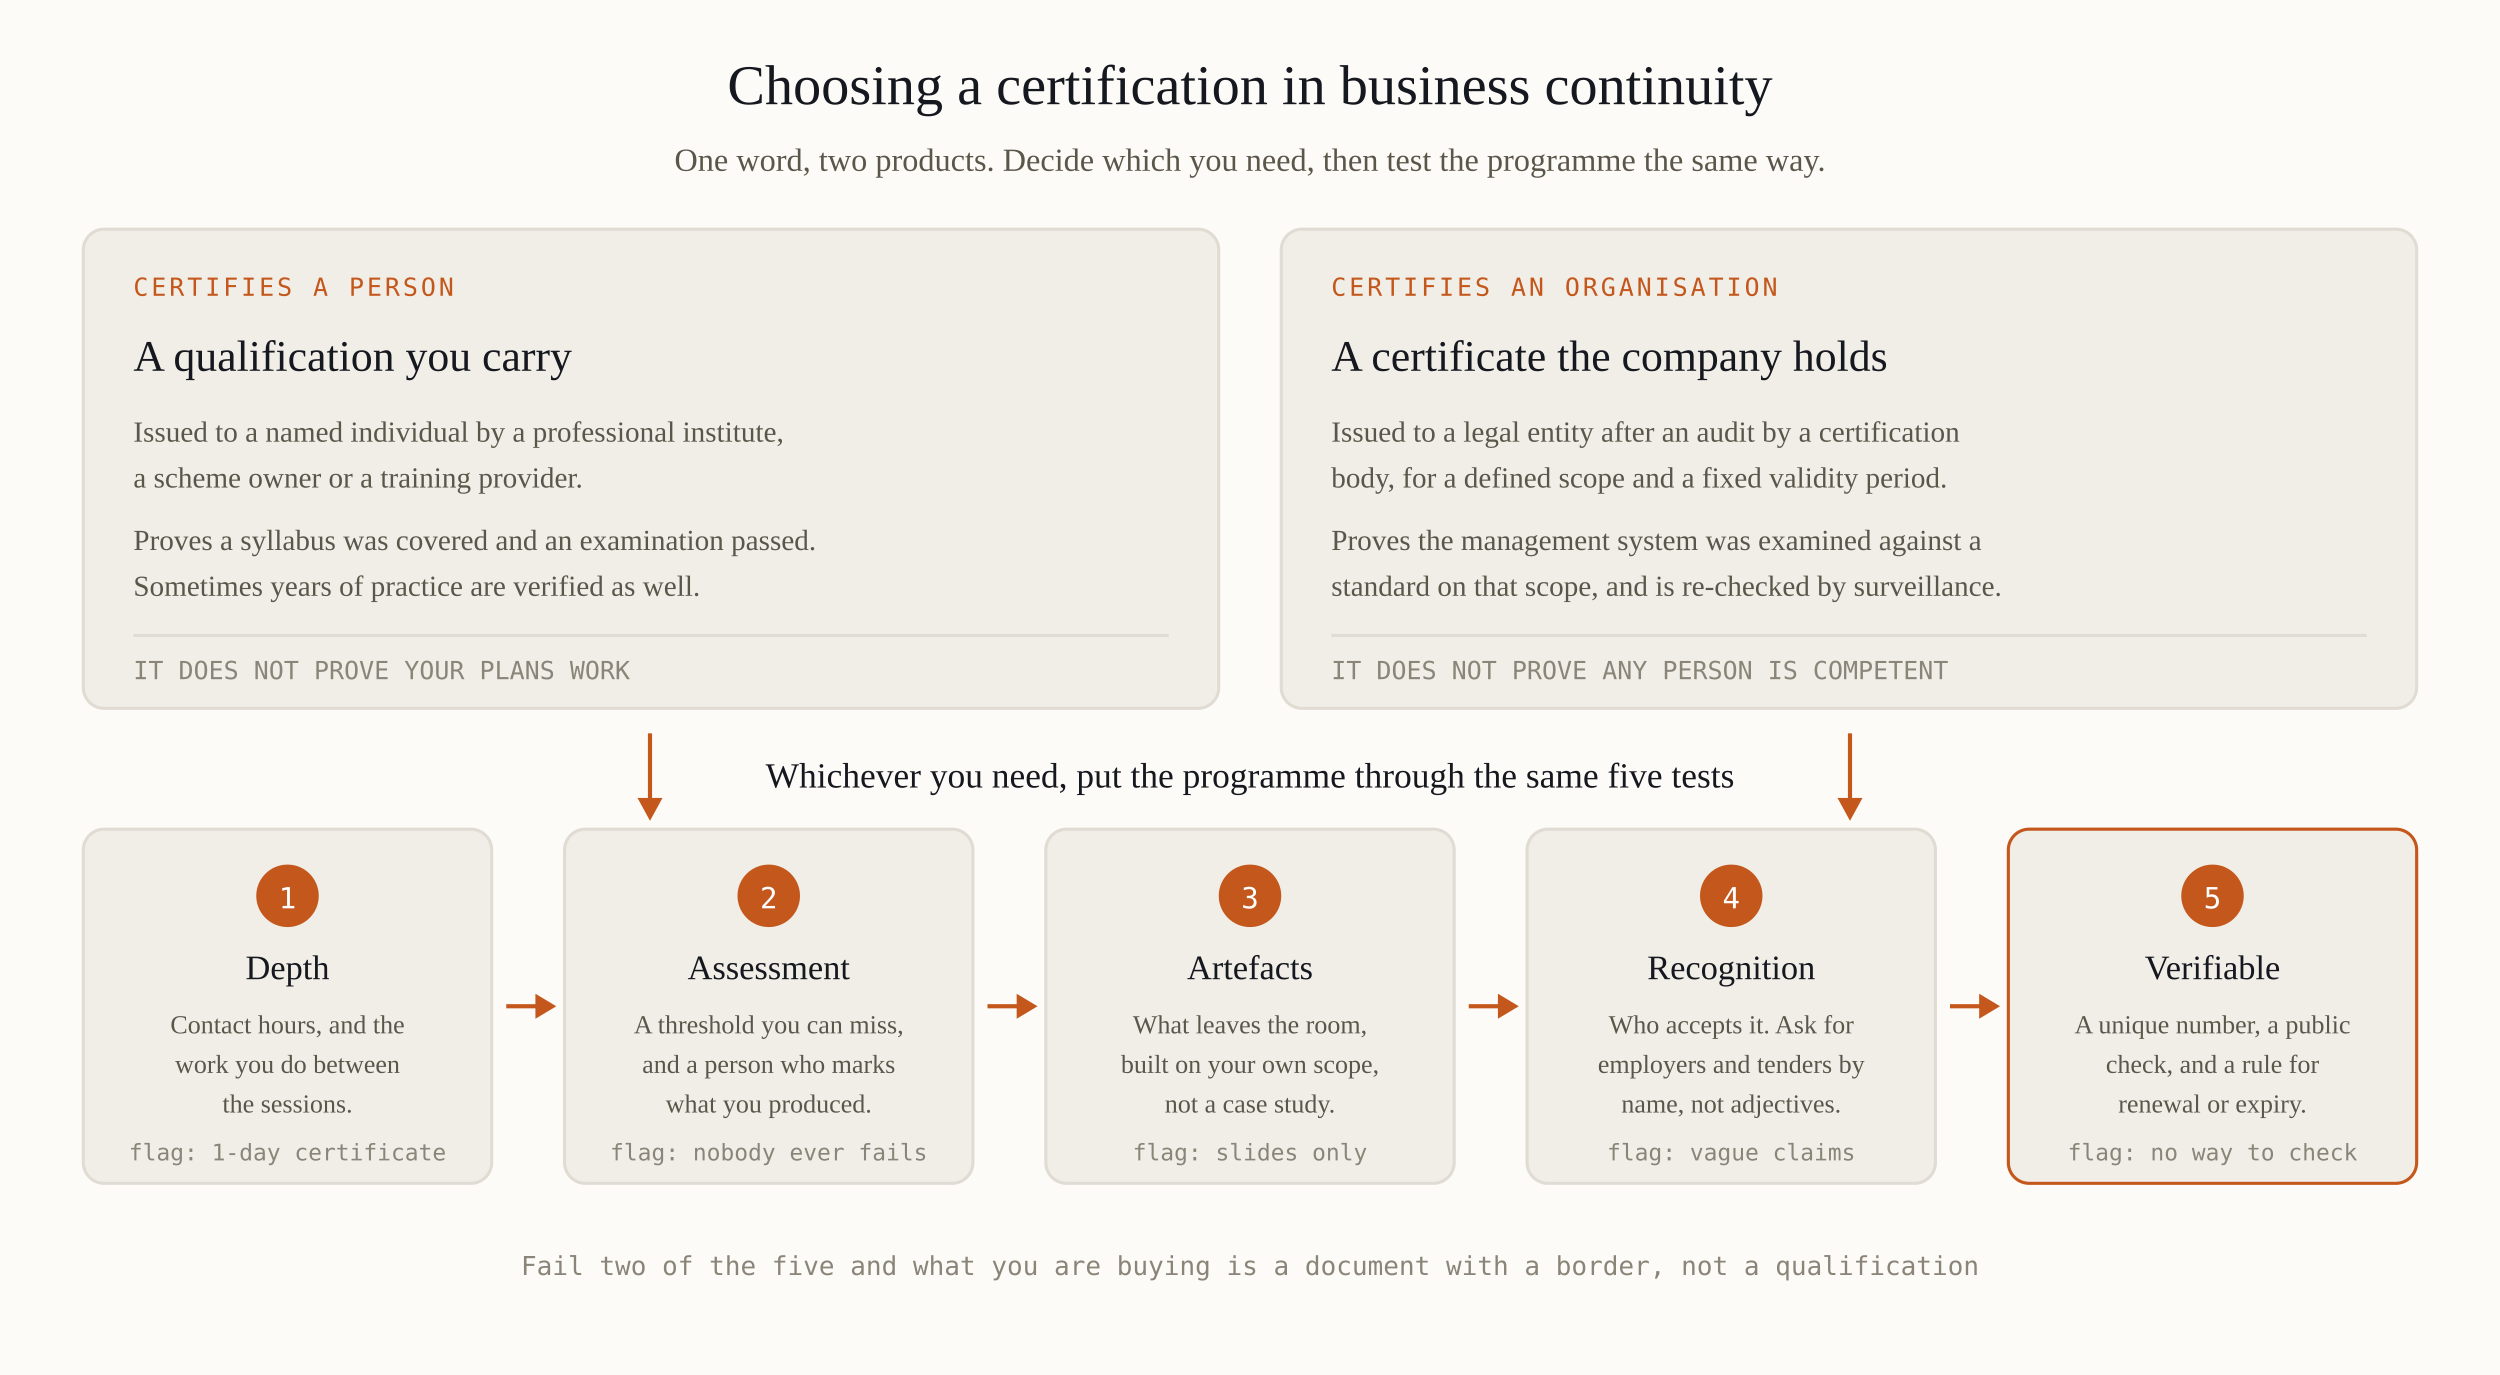
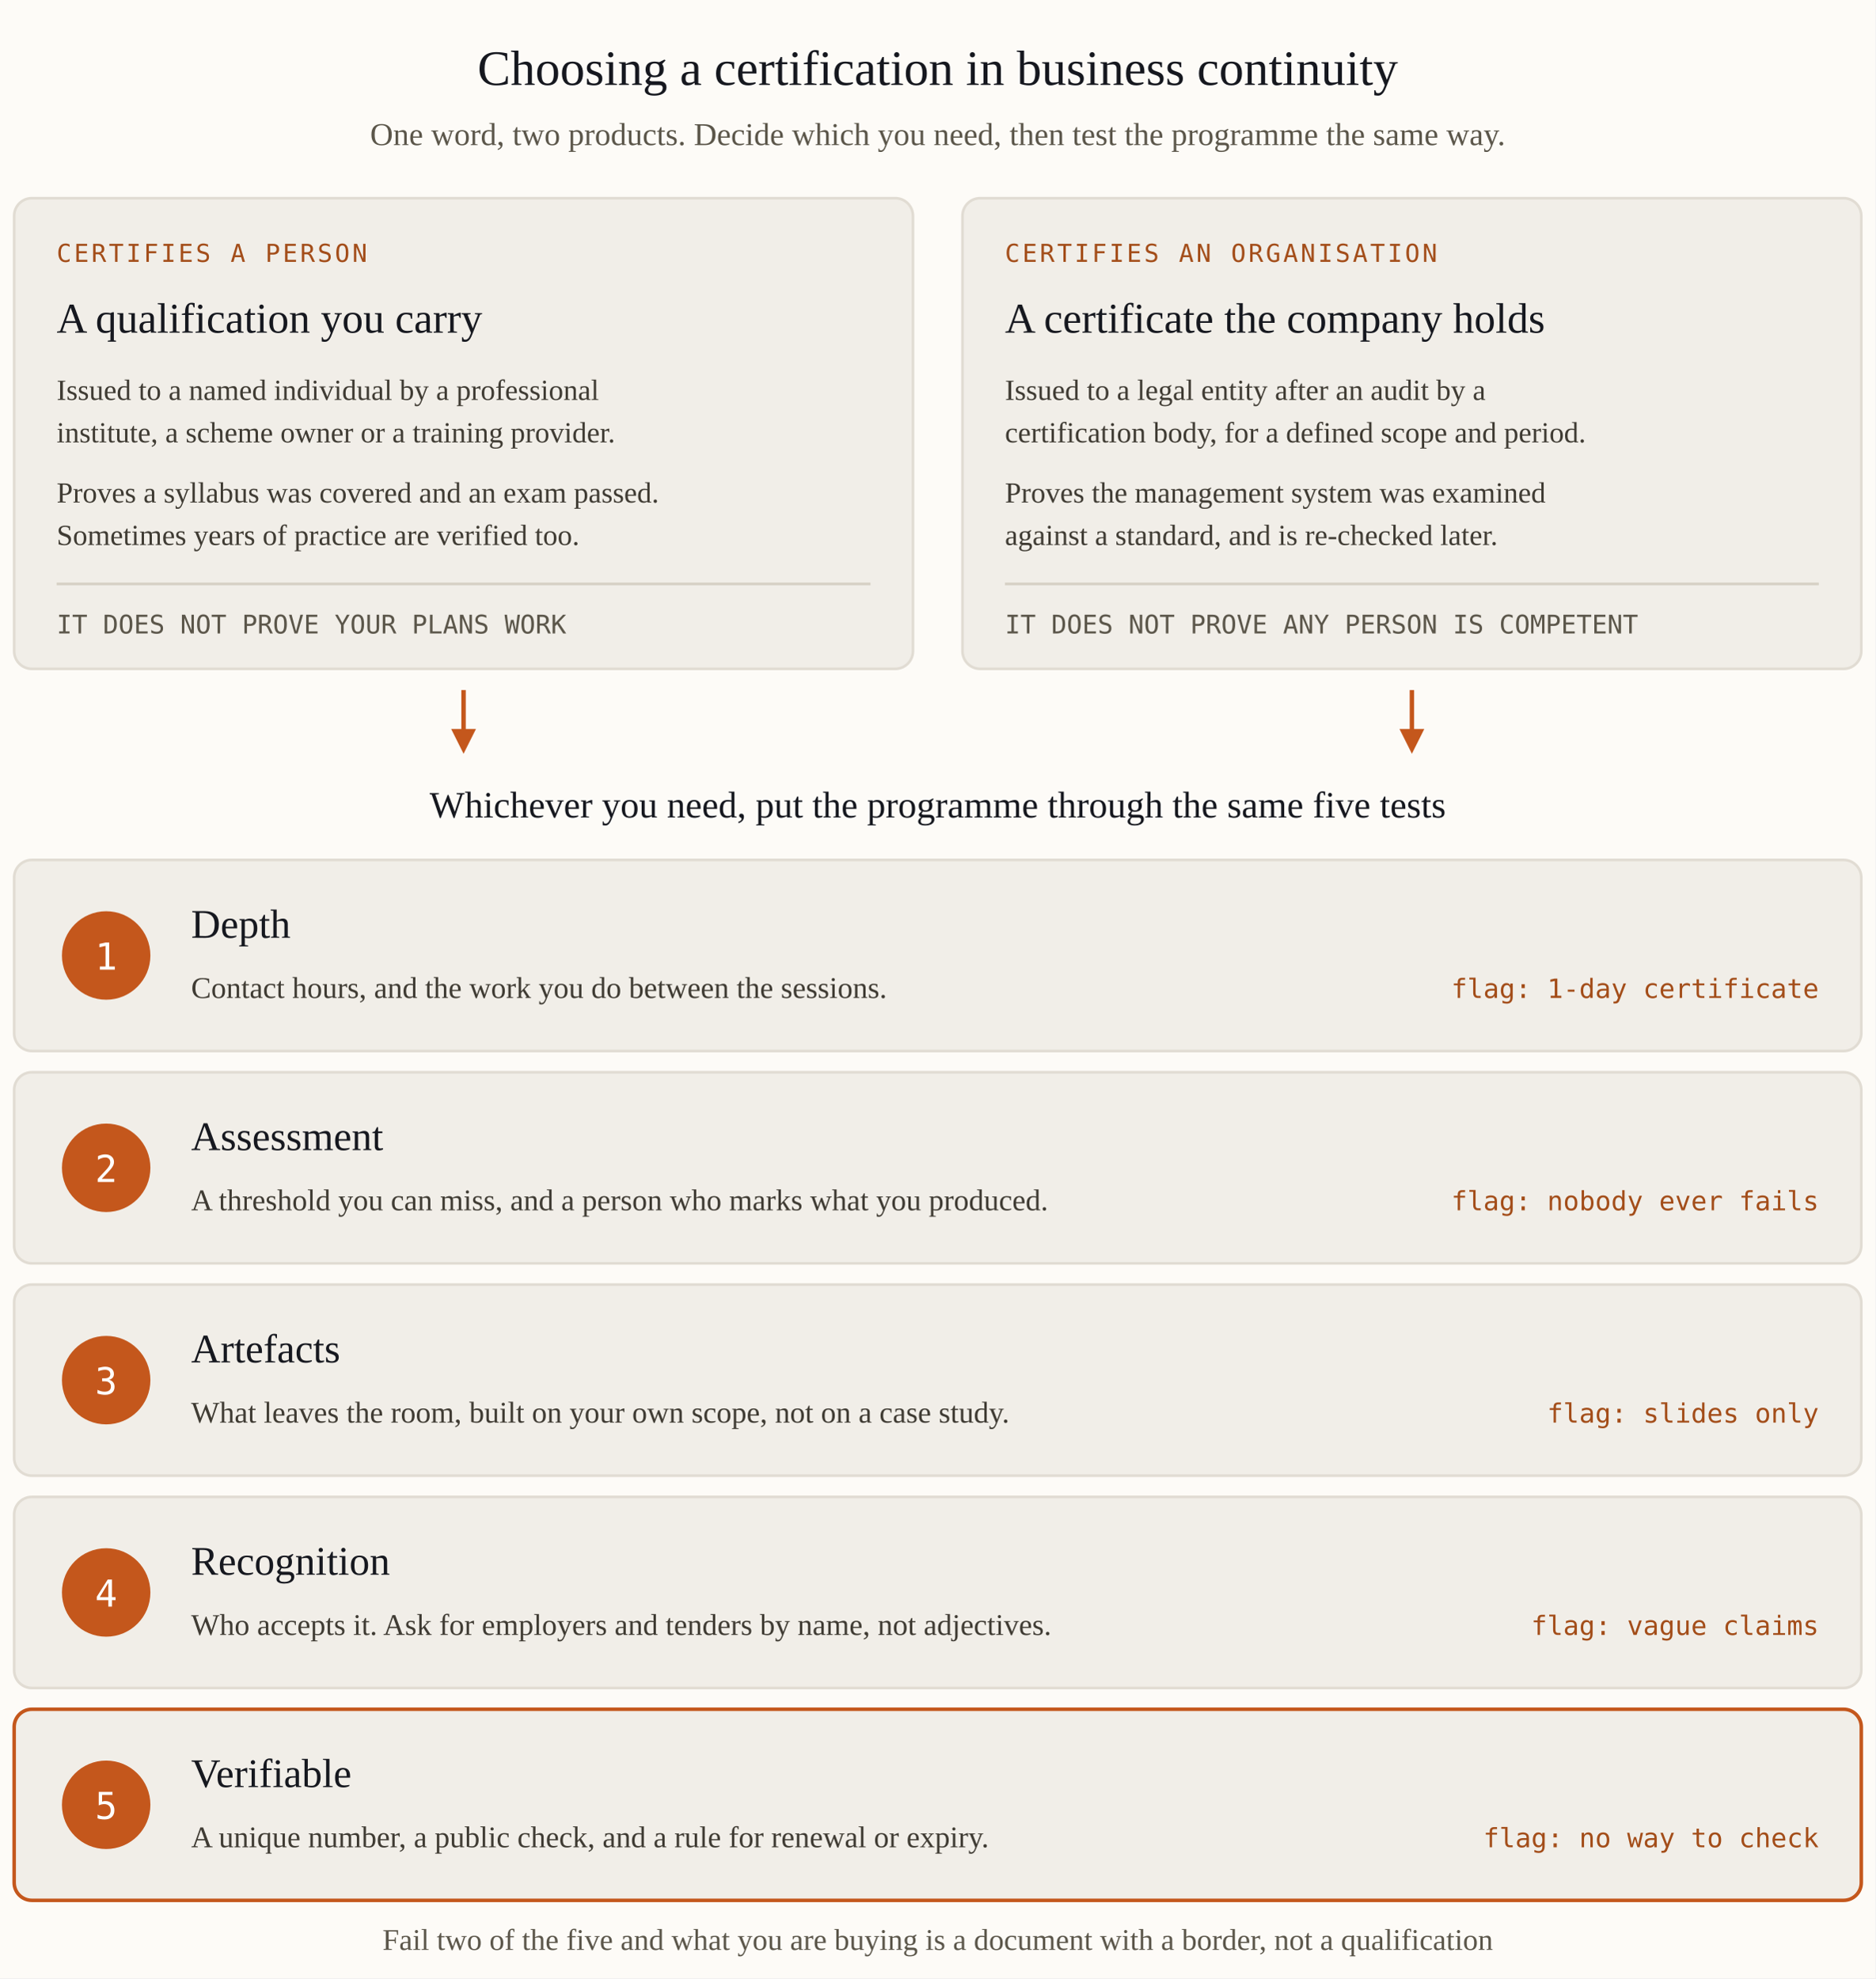
- <svg xmlns="http://www.w3.org/2000/svg" viewBox="0 0 1200 660" width="1200" height="660" role="img" aria-label="Choosing a certification in business continuity: a qualification held by a person versus a certificate held by an organisation, then five tests — depth, assessment, artefacts, recognition, verifiability">
-   <rect x="0" y="0" width="1200" height="660" fill="#FDFBF7" />
-   <text x="600" y="50" text-anchor="middle" font-family="Georgia, 'Times New Roman', serif" font-size="27" fill="#16181F">Choosing a certification in business continuity</text>
-   <text x="600" y="82" text-anchor="middle" font-family="Georgia, 'Times New Roman', serif" font-size="15.5" fill="#5B564A">One word, two products. Decide which you need, then test the programme the same way.</text>
-   <rect x="40" y="110" width="545" height="230" rx="10" fill="#F1EEE8" stroke="#E1DCD3" stroke-width="1.5" />
-   <text x="64" y="142" font-family="Consolas, monospace" font-size="12" letter-spacing="1.4" fill="#C4571C">CERTIFIES A PERSON</text>
-   <text x="64" y="178" font-family="Georgia, 'Times New Roman', serif" font-size="21" fill="#16181F">A qualification you carry</text>
-   <text x="64" y="212" font-family="Georgia, 'Times New Roman', serif" font-size="14" fill="#5B564A">Issued to a named individual by a professional institute,</text>
-   <text x="64" y="234" font-family="Georgia, 'Times New Roman', serif" font-size="14" fill="#5B564A">a scheme owner or a training provider.</text>
-   <text x="64" y="264" font-family="Georgia, 'Times New Roman', serif" font-size="14" fill="#5B564A">Proves a syllabus was covered and an examination passed.</text>
-   <text x="64" y="286" font-family="Georgia, 'Times New Roman', serif" font-size="14" fill="#5B564A">Sometimes years of practice are verified as well.</text>
-   <line x1="64" y1="305" x2="561" y2="305" stroke="#E1DCD3" stroke-width="1.5" />
-   <text x="64" y="326" font-family="Consolas, monospace" font-size="12" fill="#8A8578">IT DOES NOT PROVE YOUR PLANS WORK</text>
-   <rect x="615" y="110" width="545" height="230" rx="10" fill="#F1EEE8" stroke="#E1DCD3" stroke-width="1.5" />
-   <text x="639" y="142" font-family="Consolas, monospace" font-size="12" letter-spacing="1.4" fill="#C4571C">CERTIFIES AN ORGANISATION</text>
-   <text x="639" y="178" font-family="Georgia, 'Times New Roman', serif" font-size="21" fill="#16181F">A certificate the company holds</text>
-   <text x="639" y="212" font-family="Georgia, 'Times New Roman', serif" font-size="14" fill="#5B564A">Issued to a legal entity after an audit by a certification</text>
-   <text x="639" y="234" font-family="Georgia, 'Times New Roman', serif" font-size="14" fill="#5B564A">body, for a defined scope and a fixed validity period.</text>
-   <text x="639" y="264" font-family="Georgia, 'Times New Roman', serif" font-size="14" fill="#5B564A">Proves the management system was examined against a</text>
-   <text x="639" y="286" font-family="Georgia, 'Times New Roman', serif" font-size="14" fill="#5B564A">standard on that scope, and is re-checked by surveillance.</text>
-   <line x1="639" y1="305" x2="1136" y2="305" stroke="#E1DCD3" stroke-width="1.5" />
-   <text x="639" y="326" font-family="Consolas, monospace" font-size="12" fill="#8A8578">IT DOES NOT PROVE ANY PERSON IS COMPETENT</text>
-   <line x1="312" y1="352" x2="312" y2="384" stroke="#C4571C" stroke-width="2" />
-   <polygon points="306,383 312,394 318,383" fill="#C4571C" />
-   <line x1="888" y1="352" x2="888" y2="384" stroke="#C4571C" stroke-width="2" />
-   <polygon points="882,383 888,394 894,383" fill="#C4571C" />
-   <text x="600" y="378" text-anchor="middle" font-family="Georgia, 'Times New Roman', serif" font-size="17" fill="#16181F">Whichever you need, put the programme through the same five tests</text>
-   <rect x="40" y="398" width="196" height="170" rx="10" fill="#F1EEE8" stroke="#E1DCD3" stroke-width="1.5" />
-   <circle cx="138" cy="430" r="15" fill="#C4571C" />
-   <text x="138" y="436" text-anchor="middle" font-family="Consolas, monospace" font-size="14" fill="#FFFFFF">1</text>
-   <text x="138" y="470" text-anchor="middle" font-family="Georgia, 'Times New Roman', serif" font-size="16.5" fill="#16181F">Depth</text>
-   <text x="138" y="496" text-anchor="middle" font-family="Georgia, 'Times New Roman', serif" font-size="12.5" fill="#5B564A">Contact hours, and the</text>
-   <text x="138" y="515" text-anchor="middle" font-family="Georgia, 'Times New Roman', serif" font-size="12.5" fill="#5B564A">work you do between</text>
-   <text x="138" y="534" text-anchor="middle" font-family="Georgia, 'Times New Roman', serif" font-size="12.5" fill="#5B564A">the sessions.</text>
-   <text x="138" y="557" text-anchor="middle" font-family="Consolas, monospace" font-size="11" fill="#8A8578">flag: 1-day certificate</text>
-   <rect x="271" y="398" width="196" height="170" rx="10" fill="#F1EEE8" stroke="#E1DCD3" stroke-width="1.5" />
-   <circle cx="369" cy="430" r="15" fill="#C4571C" />
-   <text x="369" y="436" text-anchor="middle" font-family="Consolas, monospace" font-size="14" fill="#FFFFFF">2</text>
-   <text x="369" y="470" text-anchor="middle" font-family="Georgia, 'Times New Roman', serif" font-size="16.5" fill="#16181F">Assessment</text>
-   <text x="369" y="496" text-anchor="middle" font-family="Georgia, 'Times New Roman', serif" font-size="12.5" fill="#5B564A">A threshold you can miss,</text>
-   <text x="369" y="515" text-anchor="middle" font-family="Georgia, 'Times New Roman', serif" font-size="12.5" fill="#5B564A">and a person who marks</text>
-   <text x="369" y="534" text-anchor="middle" font-family="Georgia, 'Times New Roman', serif" font-size="12.5" fill="#5B564A">what you produced.</text>
-   <text x="369" y="557" text-anchor="middle" font-family="Consolas, monospace" font-size="11" fill="#8A8578">flag: nobody ever fails</text>
-   <rect x="502" y="398" width="196" height="170" rx="10" fill="#F1EEE8" stroke="#E1DCD3" stroke-width="1.5" />
-   <circle cx="600" cy="430" r="15" fill="#C4571C" />
-   <text x="600" y="436" text-anchor="middle" font-family="Consolas, monospace" font-size="14" fill="#FFFFFF">3</text>
-   <text x="600" y="470" text-anchor="middle" font-family="Georgia, 'Times New Roman', serif" font-size="16.5" fill="#16181F">Artefacts</text>
-   <text x="600" y="496" text-anchor="middle" font-family="Georgia, 'Times New Roman', serif" font-size="12.5" fill="#5B564A">What leaves the room,</text>
-   <text x="600" y="515" text-anchor="middle" font-family="Georgia, 'Times New Roman', serif" font-size="12.5" fill="#5B564A">built on your own scope,</text>
-   <text x="600" y="534" text-anchor="middle" font-family="Georgia, 'Times New Roman', serif" font-size="12.5" fill="#5B564A">not a case study.</text>
-   <text x="600" y="557" text-anchor="middle" font-family="Consolas, monospace" font-size="11" fill="#8A8578">flag: slides only</text>
-   <rect x="733" y="398" width="196" height="170" rx="10" fill="#F1EEE8" stroke="#E1DCD3" stroke-width="1.5" />
-   <circle cx="831" cy="430" r="15" fill="#C4571C" />
-   <text x="831" y="436" text-anchor="middle" font-family="Consolas, monospace" font-size="14" fill="#FFFFFF">4</text>
-   <text x="831" y="470" text-anchor="middle" font-family="Georgia, 'Times New Roman', serif" font-size="16.5" fill="#16181F">Recognition</text>
-   <text x="831" y="496" text-anchor="middle" font-family="Georgia, 'Times New Roman', serif" font-size="12.5" fill="#5B564A">Who accepts it. Ask for</text>
-   <text x="831" y="515" text-anchor="middle" font-family="Georgia, 'Times New Roman', serif" font-size="12.5" fill="#5B564A">employers and tenders by</text>
-   <text x="831" y="534" text-anchor="middle" font-family="Georgia, 'Times New Roman', serif" font-size="12.5" fill="#5B564A">name, not adjectives.</text>
-   <text x="831" y="557" text-anchor="middle" font-family="Consolas, monospace" font-size="11" fill="#8A8578">flag: vague claims</text>
-   <rect x="964" y="398" width="196" height="170" rx="10" fill="#F1EEE8" stroke="#C4571C" stroke-width="1.5" />
-   <circle cx="1062" cy="430" r="15" fill="#C4571C" />
-   <text x="1062" y="436" text-anchor="middle" font-family="Consolas, monospace" font-size="14" fill="#FFFFFF">5</text>
-   <text x="1062" y="470" text-anchor="middle" font-family="Georgia, 'Times New Roman', serif" font-size="16.5" fill="#16181F">Verifiable</text>
-   <text x="1062" y="496" text-anchor="middle" font-family="Georgia, 'Times New Roman', serif" font-size="12.5" fill="#5B564A">A unique number, a public</text>
-   <text x="1062" y="515" text-anchor="middle" font-family="Georgia, 'Times New Roman', serif" font-size="12.5" fill="#5B564A">check, and a rule for</text>
-   <text x="1062" y="534" text-anchor="middle" font-family="Georgia, 'Times New Roman', serif" font-size="12.5" fill="#5B564A">renewal or expiry.</text>
-   <text x="1062" y="557" text-anchor="middle" font-family="Consolas, monospace" font-size="11" fill="#8A8578">flag: no way to check</text>
-   <line x1="243" y1="483" x2="258" y2="483" stroke="#C4571C" stroke-width="2" />
-   <polygon points="257,477 267,483 257,489" fill="#C4571C" />
-   <line x1="474" y1="483" x2="489" y2="483" stroke="#C4571C" stroke-width="2" />
-   <polygon points="488,477 498,483 488,489" fill="#C4571C" />
-   <line x1="705" y1="483" x2="720" y2="483" stroke="#C4571C" stroke-width="2" />
-   <polygon points="719,477 729,483 719,489" fill="#C4571C" />
-   <line x1="936" y1="483" x2="951" y2="483" stroke="#C4571C" stroke-width="2" />
-   <polygon points="950,477 960,483 950,489" fill="#C4571C" />
-   <text x="600" y="612" text-anchor="middle" font-family="Consolas, monospace" font-size="12.5" fill="#8A8578">Fail two of the five and what you are buying is a document with a border, not a qualification</text>
+ <svg xmlns="http://www.w3.org/2000/svg" viewBox="0 0 1060 1118" width="1060" height="1118" role="img" aria-label="Choosing a certification in business continuity: a qualification held by a person versus a certificate held by an organisation, then five tests — depth, assessment, artefacts, recognition, verifiability">
+   <rect x="0" y="0" width="1060" height="1118" fill="#FDFBF7" />
+   <text x="530" y="48" text-anchor="middle" font-family="Georgia, 'Times New Roman', serif" font-size="28" fill="#16181F">Choosing a certification in business continuity</text>
+   <text x="530" y="82" text-anchor="middle" font-family="Georgia, 'Times New Roman', serif" font-size="18" fill="#5B564A">One word, two products. Decide which you need, then test the programme the same way.</text>
+   <rect x="8" y="112" width="508" height="266" rx="10" fill="#F1EEE8" stroke="#E1DCD3" stroke-width="1.5" />
+   <text x="32" y="148" font-family="Consolas, monospace" font-size="14" letter-spacing="1.4" fill="#A34D19">CERTIFIES A PERSON</text>
+   <text x="32" y="188" font-family="Georgia, 'Times New Roman', serif" font-size="24" fill="#16181F">A qualification you carry</text>
+   <text x="32" y="226" font-family="Georgia, 'Times New Roman', serif" font-size="16.5" fill="#3F3B33">Issued to a named individual by a professional</text>
+   <text x="32" y="250" font-family="Georgia, 'Times New Roman', serif" font-size="16.5" fill="#3F3B33">institute, a scheme owner or a training provider.</text>
+   <text x="32" y="284" font-family="Georgia, 'Times New Roman', serif" font-size="16.5" fill="#3F3B33">Proves a syllabus was covered and an exam passed.</text>
+   <text x="32" y="308" font-family="Georgia, 'Times New Roman', serif" font-size="16.5" fill="#3F3B33">Sometimes years of practice are verified too.</text>
+   <line x1="32" y1="330" x2="492" y2="330" stroke="#D6D0C4" stroke-width="1.5" />
+   <text x="32" y="358" font-family="Consolas, monospace" font-size="14.5" fill="#5B564A">IT DOES NOT PROVE YOUR PLANS WORK</text>
+   <rect x="544" y="112" width="508" height="266" rx="10" fill="#F1EEE8" stroke="#E1DCD3" stroke-width="1.5" />
+   <text x="568" y="148" font-family="Consolas, monospace" font-size="14" letter-spacing="1.4" fill="#A34D19">CERTIFIES AN ORGANISATION</text>
+   <text x="568" y="188" font-family="Georgia, 'Times New Roman', serif" font-size="24" fill="#16181F">A certificate the company holds</text>
+   <text x="568" y="226" font-family="Georgia, 'Times New Roman', serif" font-size="16.5" fill="#3F3B33">Issued to a legal entity after an audit by a</text>
+   <text x="568" y="250" font-family="Georgia, 'Times New Roman', serif" font-size="16.5" fill="#3F3B33">certification body, for a defined scope and period.</text>
+   <text x="568" y="284" font-family="Georgia, 'Times New Roman', serif" font-size="16.5" fill="#3F3B33">Proves the management system was examined</text>
+   <text x="568" y="308" font-family="Georgia, 'Times New Roman', serif" font-size="16.5" fill="#3F3B33">against a standard, and is re-checked later.</text>
+   <line x1="568" y1="330" x2="1028" y2="330" stroke="#D6D0C4" stroke-width="1.5" />
+   <text x="568" y="358" font-family="Consolas, monospace" font-size="14.5" fill="#5B564A">IT DOES NOT PROVE ANY PERSON IS COMPETENT</text>
+   <line x1="262" y1="390" x2="262" y2="414" stroke="#C4571C" stroke-width="2.5" />
+   <polygon points="255,412 262,426 269,412" fill="#C4571C" />
+   <line x1="798" y1="390" x2="798" y2="414" stroke="#C4571C" stroke-width="2.5" />
+   <polygon points="791,412 798,426 805,412" fill="#C4571C" />
+   <text x="530" y="462" text-anchor="middle" font-family="Georgia, 'Times New Roman', serif" font-size="21" fill="#16181F">Whichever you need, put the programme through the same five tests</text>
+   <rect x="8" y="486" width="1044" height="108" rx="10" fill="#F1EEE8" stroke="#E1DCD3" stroke-width="1.5" />
+   <circle cx="60" cy="540" r="25" fill="#C4571C" />
+   <text x="60" y="548" text-anchor="middle" font-family="Consolas, monospace" font-size="21" fill="#FFFFFF">1</text>
+   <text x="108" y="530" font-family="Georgia, 'Times New Roman', serif" font-size="23" fill="#16181F">Depth</text>
+   <text x="108" y="564" font-family="Georgia, 'Times New Roman', serif" font-size="17" fill="#3F3B33">Contact hours, and the work you do between the sessions.</text>
+   <text x="1028" y="564" text-anchor="end" font-family="Consolas, monospace" font-size="15" fill="#A34D19">flag: 1-day certificate</text>
+   <rect x="8" y="606" width="1044" height="108" rx="10" fill="#F1EEE8" stroke="#E1DCD3" stroke-width="1.5" />
+   <circle cx="60" cy="660" r="25" fill="#C4571C" />
+   <text x="60" y="668" text-anchor="middle" font-family="Consolas, monospace" font-size="21" fill="#FFFFFF">2</text>
+   <text x="108" y="650" font-family="Georgia, 'Times New Roman', serif" font-size="23" fill="#16181F">Assessment</text>
+   <text x="108" y="684" font-family="Georgia, 'Times New Roman', serif" font-size="17" fill="#3F3B33">A threshold you can miss, and a person who marks what you produced.</text>
+   <text x="1028" y="684" text-anchor="end" font-family="Consolas, monospace" font-size="15" fill="#A34D19">flag: nobody ever fails</text>
+   <rect x="8" y="726" width="1044" height="108" rx="10" fill="#F1EEE8" stroke="#E1DCD3" stroke-width="1.5" />
+   <circle cx="60" cy="780" r="25" fill="#C4571C" />
+   <text x="60" y="788" text-anchor="middle" font-family="Consolas, monospace" font-size="21" fill="#FFFFFF">3</text>
+   <text x="108" y="770" font-family="Georgia, 'Times New Roman', serif" font-size="23" fill="#16181F">Artefacts</text>
+   <text x="108" y="804" font-family="Georgia, 'Times New Roman', serif" font-size="17" fill="#3F3B33">What leaves the room, built on your own scope, not on a case study.</text>
+   <text x="1028" y="804" text-anchor="end" font-family="Consolas, monospace" font-size="15" fill="#A34D19">flag: slides only</text>
+   <rect x="8" y="846" width="1044" height="108" rx="10" fill="#F1EEE8" stroke="#E1DCD3" stroke-width="1.5" />
+   <circle cx="60" cy="900" r="25" fill="#C4571C" />
+   <text x="60" y="908" text-anchor="middle" font-family="Consolas, monospace" font-size="21" fill="#FFFFFF">4</text>
+   <text x="108" y="890" font-family="Georgia, 'Times New Roman', serif" font-size="23" fill="#16181F">Recognition</text>
+   <text x="108" y="924" font-family="Georgia, 'Times New Roman', serif" font-size="17" fill="#3F3B33">Who accepts it. Ask for employers and tenders by name, not adjectives.</text>
+   <text x="1028" y="924" text-anchor="end" font-family="Consolas, monospace" font-size="15" fill="#A34D19">flag: vague claims</text>
+   <rect x="8" y="966" width="1044" height="108" rx="10" fill="#F1EEE8" stroke="#C4571C" stroke-width="2" />
+   <circle cx="60" cy="1020" r="25" fill="#C4571C" />
+   <text x="60" y="1028" text-anchor="middle" font-family="Consolas, monospace" font-size="21" fill="#FFFFFF">5</text>
+   <text x="108" y="1010" font-family="Georgia, 'Times New Roman', serif" font-size="23" fill="#16181F">Verifiable</text>
+   <text x="108" y="1044" font-family="Georgia, 'Times New Roman', serif" font-size="17" fill="#3F3B33">A unique number, a public check, and a rule for renewal or expiry.</text>
+   <text x="1028" y="1044" text-anchor="end" font-family="Consolas, monospace" font-size="15" fill="#A34D19">flag: no way to check</text>
+   <text x="530" y="1102" text-anchor="middle" font-family="Georgia, 'Times New Roman', serif" font-size="17" fill="#5B564A">Fail two of the five and what you are buying is a document with a border, not a qualification</text>
</svg>
